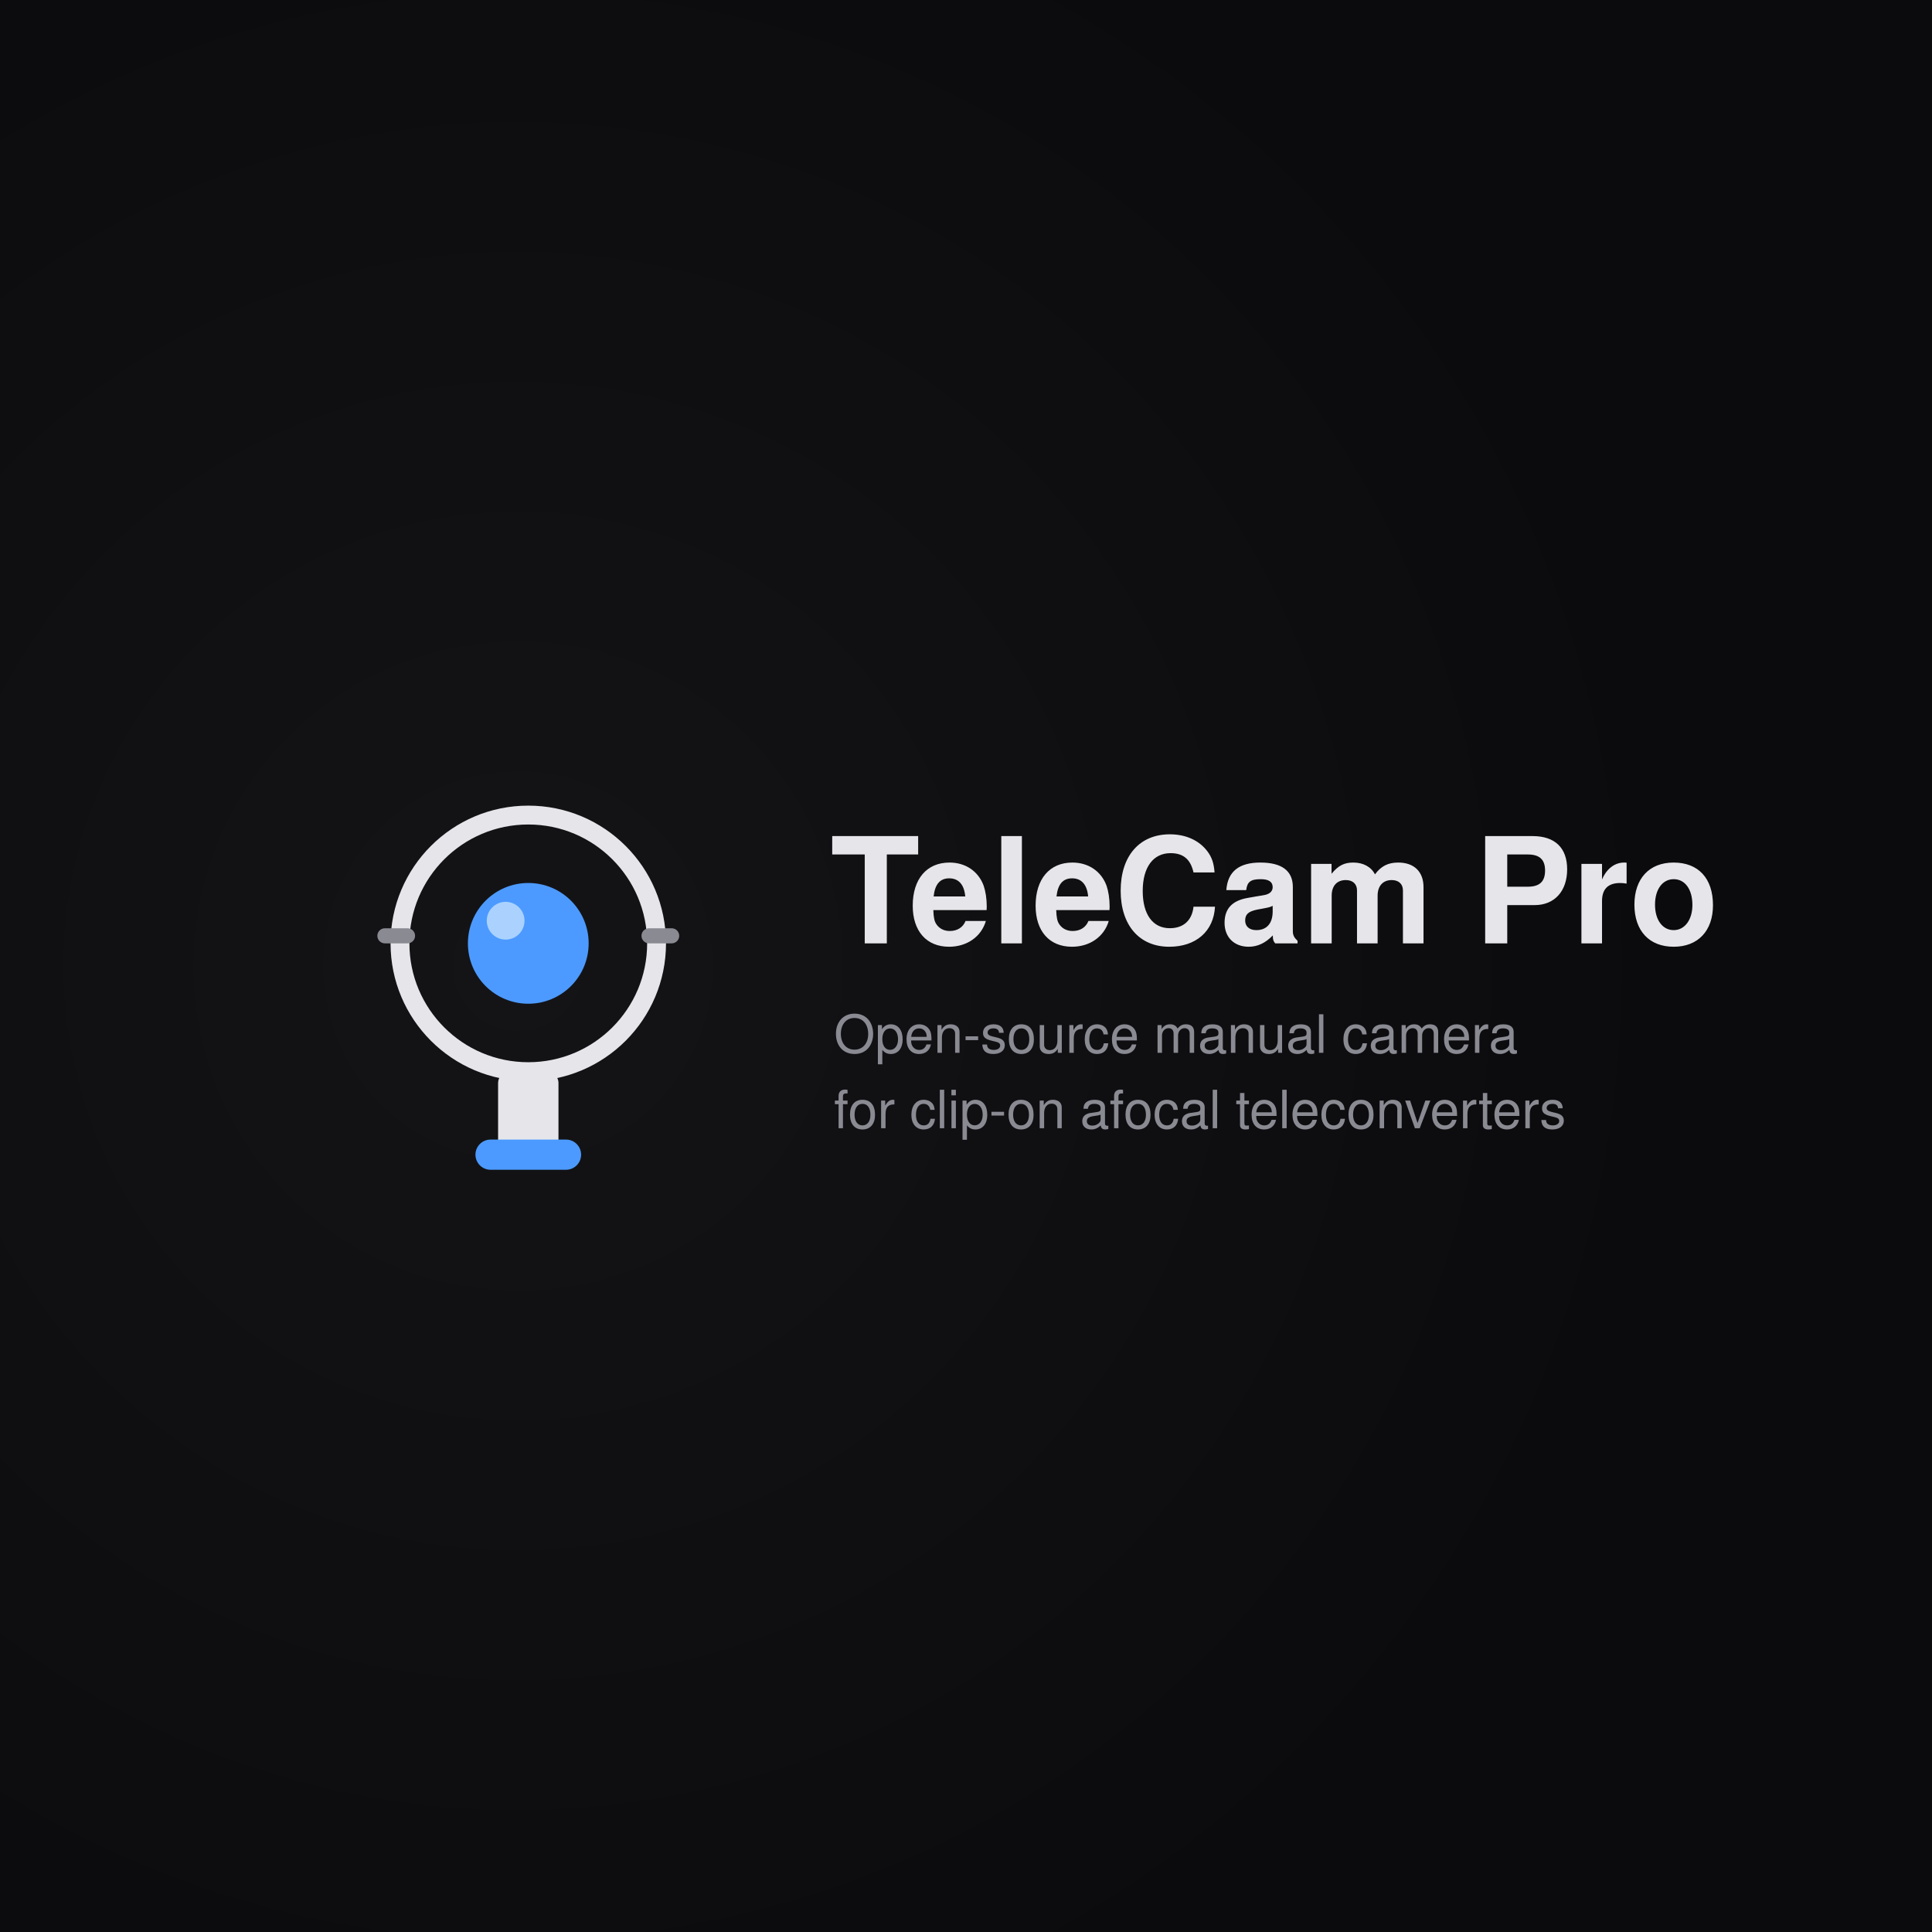
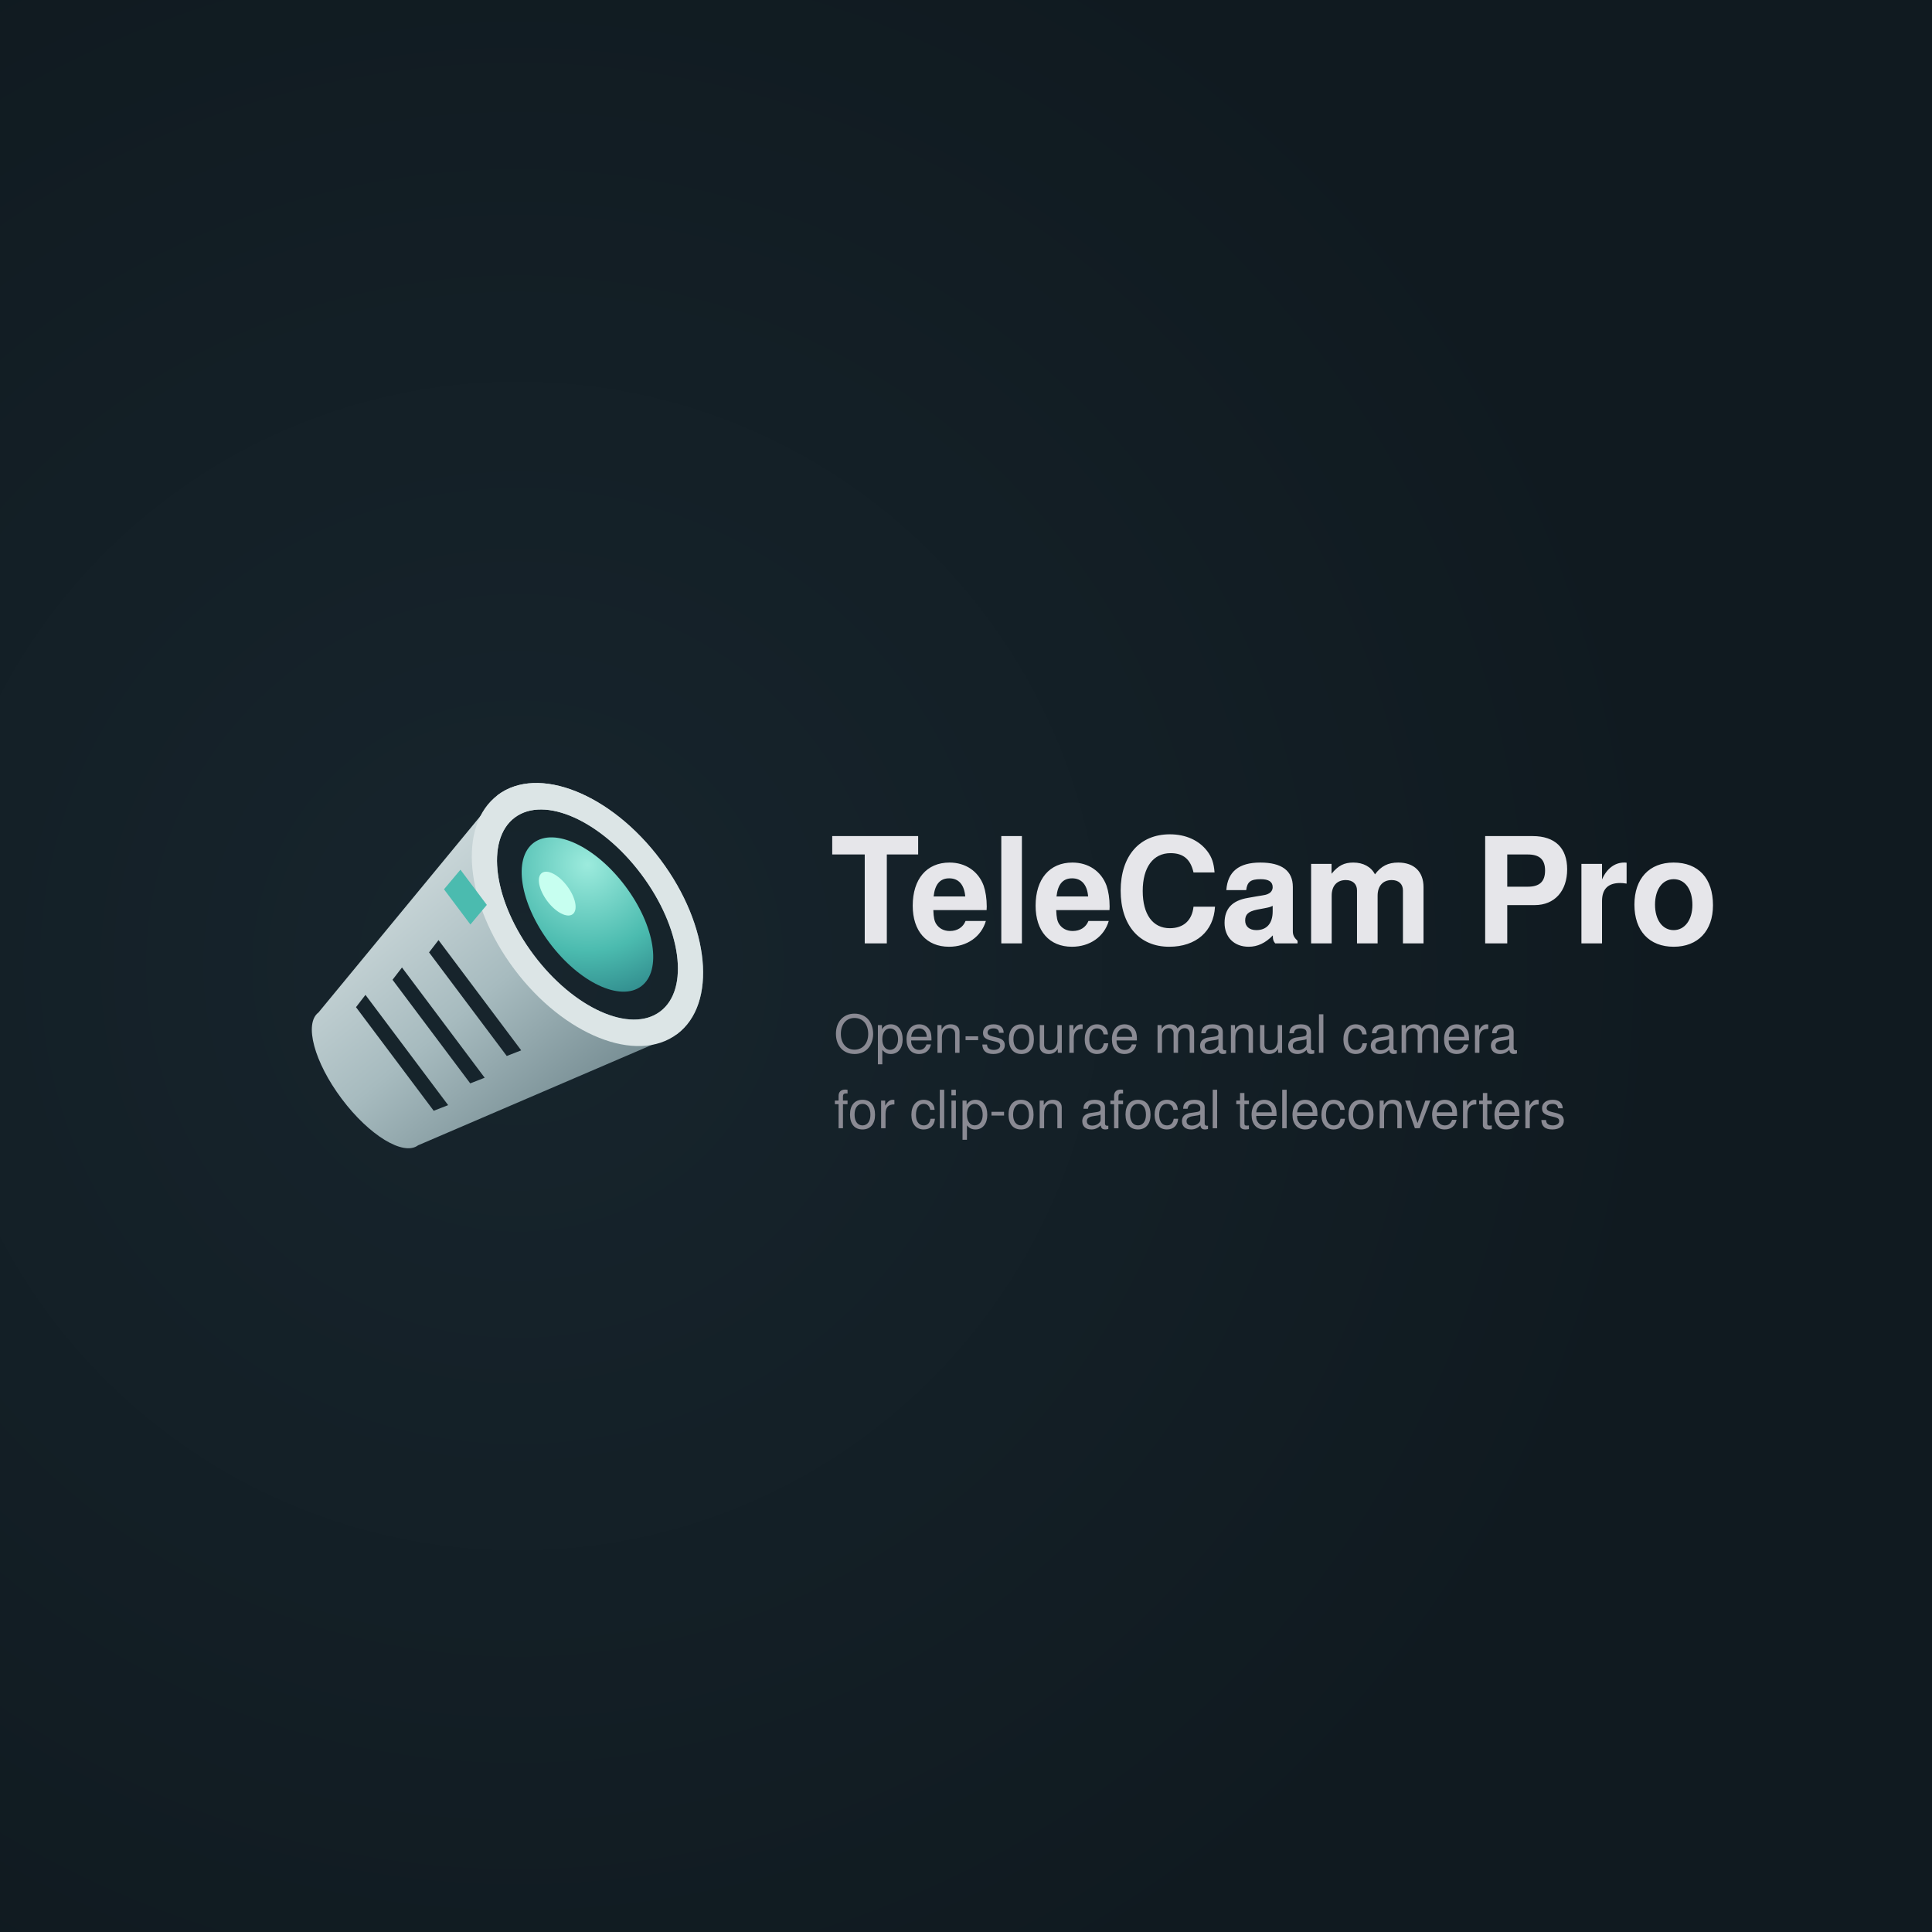
<svg xmlns="http://www.w3.org/2000/svg" width="1024" height="1024" viewBox="0 0 1024 1024" role="img" aria-label="TeleCam Pro feature graphic">
  <defs>
    <radialGradient id="glow" cx="27%" cy="50%" r="60%">
-       <stop offset="0%" stop-color="#141417" />
-       <stop offset="100%" stop-color="#0B0B0D" />
+       <stop offset="0%" stop-color="#17252D" />
+       <stop offset="100%" stop-color="#101A20" />
    </radialGradient>
  </defs>
  <rect width="1024" height="1024" fill="url(#glow)" />
-   <g transform="translate(120,360) scale(2.0)">
-     <circle cx="80" cy="70" r="34" fill="none" stroke="#E6E6EA" stroke-width="5" />
-     <circle cx="80" cy="70" r="16" fill="#4C9AFF" />
-     <circle cx="74" cy="64" r="5" fill="#BCDCFF" opacity="0.85" />
-     <rect x="72" y="104" width="16" height="22" rx="3" fill="#E6E6EA" />
-     <rect x="66" y="122" width="28" height="8" rx="4" fill="#4C9AFF" />
-     <rect x="40" y="66" width="10" height="4" rx="2" fill="#8A8A93" />
-     <rect x="110" y="66" width="10" height="4" rx="2" fill="#8A8A93" />
+   <g transform="translate(270,512) scale(4.4) translate(-52.6,-54.2)">
+     <defs>
+       <linearGradient id="metal" gradientUnits="userSpaceOnUse" x1="35" y1="36" x2="68" y2="76">
+         <stop offset="0" stop-color="#DCE5E6" />
+         <stop offset="0.5" stop-color="#A7BBBF" />
+         <stop offset="1" stop-color="#617980" />
+       </linearGradient>
+       <radialGradient id="glass" gradientUnits="userSpaceOnUse" cx="62" cy="42" r="19">
+         <stop offset="0" stop-color="#9CEBDD" />
+         <stop offset="0.55" stop-color="#4BBBAF" />
+         <stop offset="1" stop-color="#277A80" />
+       </radialGradient>
+     </defs>
+     <path fill="url(#metal)" fill-rule="evenodd" d="M29.6,59.8 L51.2,33.6 C56.06,29.955 64.835,33.447 70.8,41.4 C76.765,49.353 77.66,58.755 72.8,62.4 L41.6,75.8 C39.833,77.125 35.714,74.618 32.4,70.2 C29.086,65.782 27.833,61.125 29.6,59.8 Z M68.48,43.14 C73.318,49.591 74.339,56.996 70.76,59.68 C67.181,62.364 60.358,59.311 55.52,52.86 C50.682,46.409 49.661,39.004 53.24,36.32 C56.819,33.636 63.642,36.689 68.48,43.14 Z M34.12,59.16 L35.26,57.68 L45.22,70.96 L43.48,71.64 Z M38.52,55.86 L39.66,54.38 L49.62,67.66 L47.88,68.34 Z M42.92,52.56 L44.06,51.08 L54.02,64.36 L52.28,65.04 Z" />
+     <path fill="#DCE5E6" fill-rule="evenodd" d="M70.8,41.4 C76.765,49.353 77.66,58.755 72.8,62.4 C67.94,66.045 59.165,62.553 53.2,54.6 C47.235,46.647 46.34,37.245 51.2,33.6 C56.06,29.955 64.835,33.447 70.8,41.4 Z M68.48,43.14 C73.318,49.591 74.339,56.996 70.76,59.68 C67.181,62.364 60.358,59.311 55.52,52.86 C50.682,46.409 49.661,39.004 53.24,36.32 C56.819,33.636 63.642,36.689 68.48,43.14 Z" />
+     <path fill="url(#glass)" fill-rule="evenodd" d="M66.56,44.58 C70.139,49.352 70.998,54.751 68.48,56.64 C65.962,58.529 61.019,56.192 57.44,51.42 C53.861,46.648 53.002,41.249 55.52,39.36 C58.038,37.471 62.981,39.808 66.56,44.58 Z" />
+     <path fill="#4BBBAF" fill-rule="evenodd" d="M44.72,44.96 L46.7,42.6 L49.88,46.84 L47.9,49.2 Z" />
+     <path fill="#C7FFF0" fill-rule="evenodd" d="M59.56,44.58 C60.587,45.95 60.883,47.463 60.22,47.96 C59.557,48.457 58.187,47.75 57.16,46.38 C56.133,45.01 55.837,43.497 56.5,43 C57.163,42.503 58.533,43.21 59.56,44.58 Z" />
  </g>
  <text x="440" y="500" font-family="Helvetica, Arial, sans-serif" font-size="78" font-weight="700" fill="#E6E6EA">TeleCam Pro</text>
  <text x="442" y="558" font-family="Helvetica, Arial, sans-serif" font-size="28" font-weight="400" fill="#8A8A93">Open-source manual camera</text>
  <text x="442" y="598" font-family="Helvetica, Arial, sans-serif" font-size="28" font-weight="400" fill="#8A8A93">for clip-on afocal teleconverters</text>
</svg>
